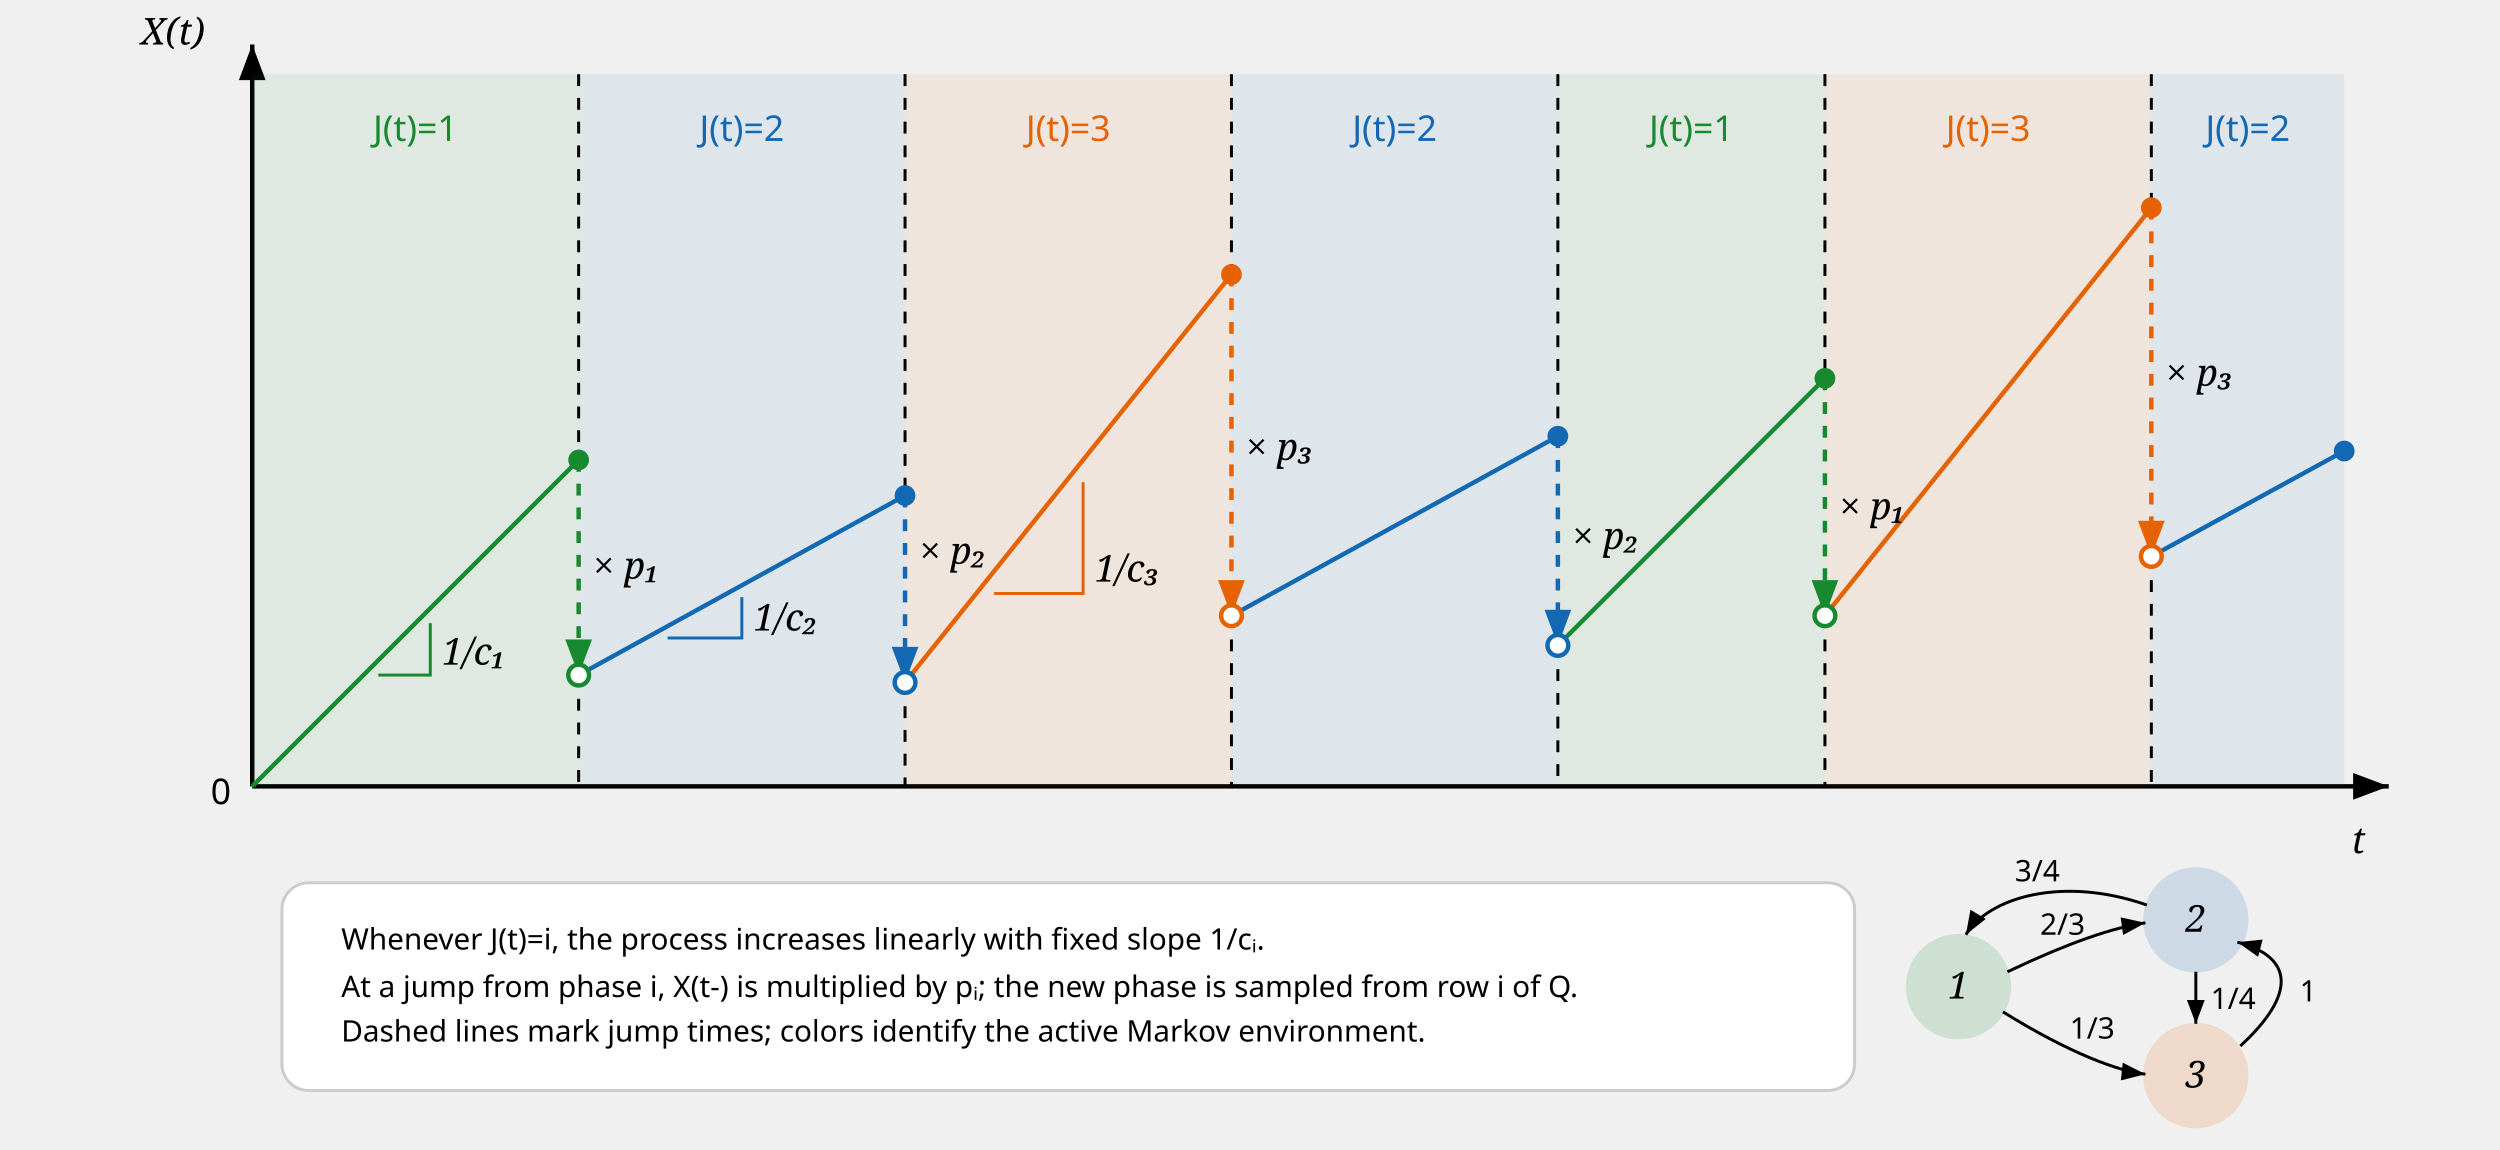
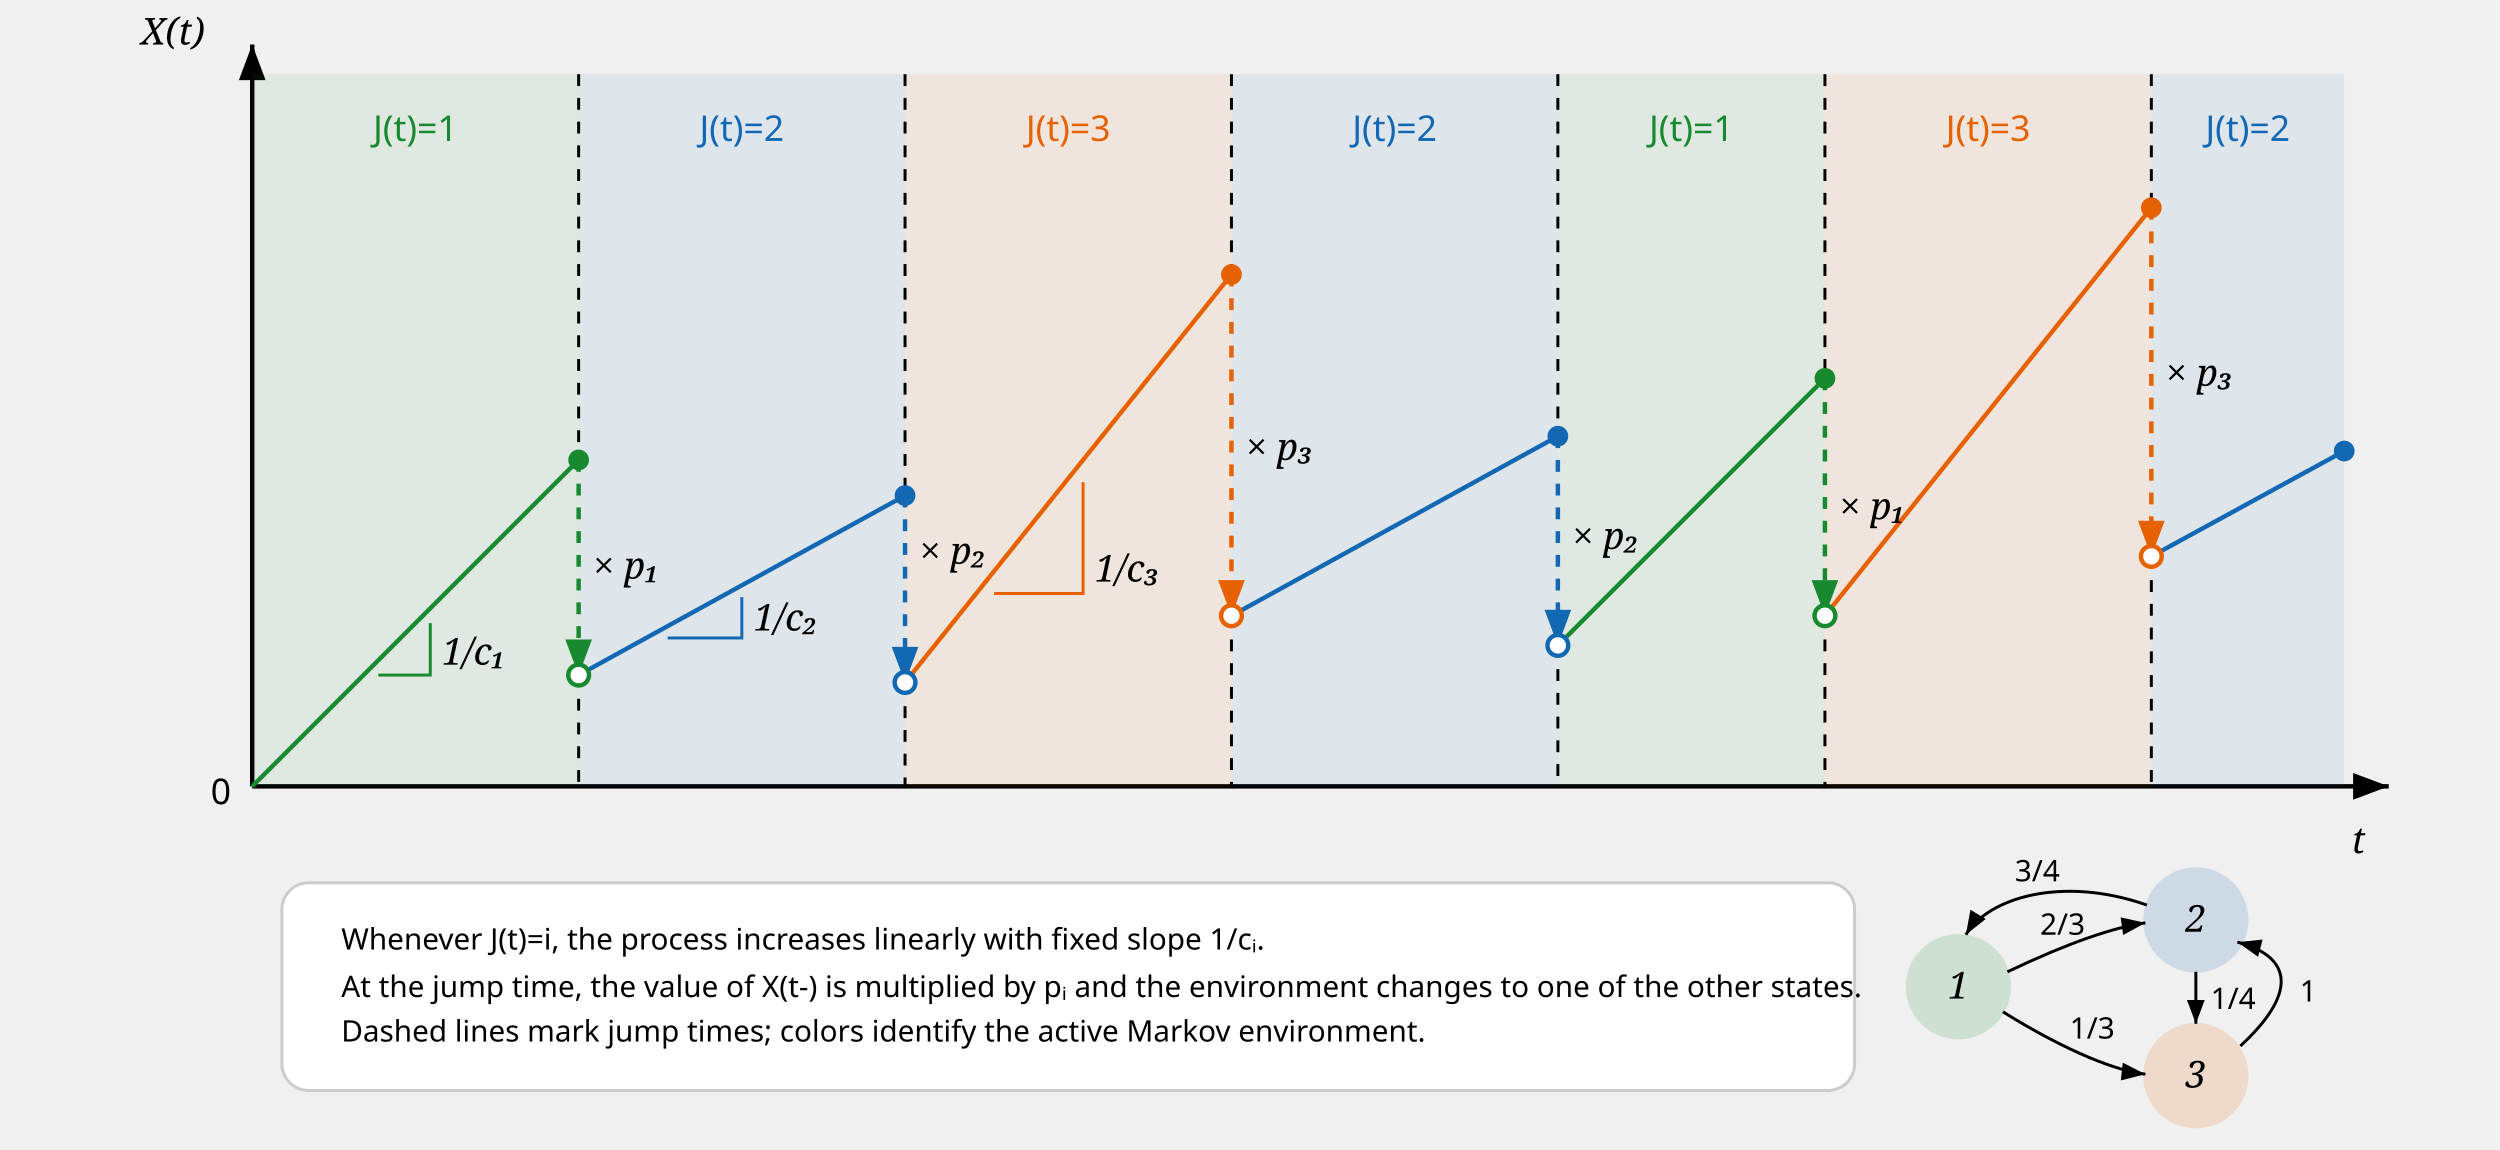
<svg xmlns="http://www.w3.org/2000/svg" width="1685" height="775" viewBox="-70 100 1685 775">
  <defs>
    <marker id="arrow" markerWidth="10" markerHeight="10" refX="8" refY="3" orient="auto">
      <path d="M0,0 L8,3 L0,6 Z" fill="black" />
    </marker>
    <marker id="arrowG" markerWidth="10" markerHeight="10" refX="8" refY="3" orient="auto">
      <path d="M0,0 L8,3 L0,6 Z" fill="#178a2f" />
    </marker>
    <marker id="arrowB" markerWidth="10" markerHeight="10" refX="8" refY="3" orient="auto">
      <path d="M0,0 L8,3 L0,6 Z" fill="#1268b3" />
    </marker>
    <marker id="arrowO" markerWidth="10" markerHeight="10" refX="8" refY="3" orient="auto">
      <path d="M0,0 L8,3 L0,6 Z" fill="#e66100" />
    </marker>
  </defs>
  <style>
    .title { font: bold 36px sans-serif; }
    .label { font: 24px sans-serif; }
    .small { font: 20px sans-serif; }
    .math { font: italic 25px serif; }
    .axis { stroke: black; stroke-width: 3; marker-end: url(#arrow); }
    .dash { stroke: black; stroke-width: 2; stroke-dasharray: 8 8; }
    .dashed {stroke-dasharray: 8 8; }
    .green { stroke: #178a2f; fill: none; stroke-width: 3; }
    .blue { stroke: #1268b3; fill: none; stroke-width: 3; }
    .orange { stroke: #e66100; fill: none; stroke-width: 3; }
    .gfill { fill: #178a2f; }
    .bfill { fill: #1268b3; }
    .ofill { fill: #e66100; }
    .openG { fill: white; stroke: #178a2f; stroke-width: 3; }
    .openB { fill: white; stroke: #1268b3; stroke-width: 3; }
    .openO { fill: white; stroke: #e66100; stroke-width: 3; }
  </style>
  <line x1="100" y1="630" x2="1540" y2="630" class="axis" />
  <line x1="100" y1="630" x2="100" y2="130" class="axis" />
  <text x="72" y="642" class="label">0</text>
  <text x="1515" y="675" class="math">t</text>
  <text x="25" y="130" class="math">X(t)</text>
  <rect x="100" y="150" width="220" height="480" fill="#178a2f" opacity="0.08" />
  <rect x="320" y="150" width="220" height="480" fill="#1268b3" opacity="0.08" />
  <rect x="540" y="150" width="220" height="480" fill="#e66100" opacity="0.08" />
  <rect x="760" y="150" width="220" height="480" fill="#1268b3" opacity="0.08" />
  <rect x="980" y="150" width="180" height="480" fill="#178a2f" opacity="0.08" />
  <rect x="1160" y="150" width="220" height="480" fill="#e66100" opacity="0.08" />
  <rect x="1380" y="150" width="130" height="480" fill="#1268b3" opacity="0.08" />
  <text x="210" y="195" text-anchor="middle" class="label" fill="#178a2f" font-weight="bold">J(t)=1</text>
  <text x="430" y="195" text-anchor="middle" class="label" fill="#1268b3" font-weight="bold">J(t)=2</text>
  <text x="650" y="195" text-anchor="middle" class="label" fill="#e66100" font-weight="bold">J(t)=3</text>
  <text x="870" y="195" text-anchor="middle" class="label" fill="#1268b3" font-weight="bold">J(t)=2</text>
  <text x="1070" y="195" text-anchor="middle" class="label" fill="#178a2f" font-weight="bold">J(t)=1</text>
  <text x="1270" y="195" text-anchor="middle" class="label" fill="#e66100" font-weight="bold">J(t)=3</text>
  <text x="1445" y="195" text-anchor="middle" class="label" fill="#1268b3" font-weight="bold">J(t)=2</text>
  <line x1="320" y1="150" x2="320" y2="410" class="dash" />
  <line x1="320" y1="555" x2="320" y2="630" class="dash" />
  <polyline points="100,630 320,410" class="green" />
  <circle cx="320" cy="410" r="7" class="gfill" />
  <line x1="320" y1="410" x2="320" y2="555" class="green dashed" marker-end="url(#arrowG)" />
  <line x1="540" y1="150" x2="540" y2="434" class="dash" />
  <line x1="540" y1="560" x2="540" y2="630" class="dash" />
  <polyline points="320,555 540,434" class="blue" />
  <circle cx="540" cy="434" r="7" class="bfill" />
  <line x1="540" y1="434" x2="540" y2="560" class="blue dashed" marker-end="url(#arrowB)" />
  <line x1="760" y1="150" x2="760" y2="285" class="dash" />
  <line x1="760" y1="515" x2="760" y2="630" class="dash" />
  <polyline points="540,560 760,285" class="orange" />
  <circle cx="760" cy="285" r="7" class="ofill" />
  <line x1="760" y1="285" x2="760" y2="515" class="orange dashed" marker-end="url(#arrowO)" />
  <line x1="980" y1="150" x2="980" y2="394" class="dash" />
  <line x1="980" y1="535" x2="980" y2="630" class="dash" />
  <polyline points="760,515 980,394" class="blue" />
  <circle cx="980" cy="394" r="7" class="bfill" />
  <line x1="980" y1="394" x2="980" y2="535" class="blue dashed" marker-end="url(#arrowB)" />
  <line x1="1160" y1="150" x2="1160" y2="355" class="dash" />
  <line x1="1160" y1="515" x2="1160" y2="630" class="dash" />
  <polyline points="980,535 1160,355" class="green" />
  <circle cx="1160" cy="355" r="7" class="gfill" />
  <line x1="1160" y1="355" x2="1160" y2="515" class="green dashed" marker-end="url(#arrowG)" />
  <line x1="1380" y1="150" x2="1380" y2="240" class="dash" />
  <line x1="1380" y1="475" x2="1380" y2="630" class="dash" />
  <polyline points="1160,515 1380,240" class="orange" />
  <circle cx="1380" cy="240" r="7" class="ofill" />
  <line x1="1380" y1="240" x2="1380" y2="475" class="orange dashed" marker-end="url(#arrowO)" />
  <polyline points="1380,475 1510,404" class="blue" />
  <circle cx="1510" cy="404" r="7" class="bfill" />
  <circle cx="320" cy="555" r="7" class="openG" />
  <circle cx="540" cy="560" r="7" class="openB" />
  <circle cx="760" cy="515" r="7" class="openO" />
  <circle cx="980" cy="535" r="7" class="openB" />
  <circle cx="1160" cy="515" r="7" class="openG" />
  <circle cx="1380" cy="475" r="7" class="openO" />
  <path d="M185 555 H220 V520" fill="none" stroke="#178a2f" stroke-width="2" />
  <text x="228" y="548" class="math">1/c₁</text>
  <path d="M380 530 H430 V502.5" fill="none" stroke="#1268b3" stroke-width="2" />
  <text x="438" y="525" class="math">1/c₂</text>
  <path d="M600 500 H660 V425" fill="none" stroke="#e66100" stroke-width="2" />
  <text x="668" y="492" class="math">1/c₃</text>
  <text x="330" y="490" class="math">× p₁</text>
  <text x="550" y="480" class="math">× p₂</text>
  <text x="770" y="410" class="math">× p₃</text>
  <text x="990" y="470" class="math">× p₂</text>
  <text x="1170" y="450" class="math">× p₁</text>
  <text x="1390" y="360" class="math">× p₃</text>
  <rect x="120" y="695" width="1060" height="140" rx="18" fill="white" stroke="#cccccc" stroke-width="2" />
  <text x="160" y="740" class="small">
    Whenever J(t)=i, the process increases linearly with fixed slope 1/cᵢ.
  </text>
  <text x="160" y="772" class="small">
-     At a jump from phase i, X(t-) is multiplied by pᵢ; the new phase is sampled from row i of Q.
+     At the jump time, the value of X(t-) is multiplied by pᵢ and the environment changes to one of the other states.
  </text>
  <text x="160" y="802" class="small">
    Dashed lines mark jump times; colors identify the active Markov environment.
  </text>
  <circle cx="1250" cy="765" r="34" fill="#178a2f" opacity="0.16" stroke="#178a2f" stroke-width="3" />
  <circle cx="1410" cy="720" r="34" fill="#1268b3" opacity="0.16" stroke="#1268b3" stroke-width="3" />
  <circle cx="1410" cy="825" r="34" fill="#e66100" opacity="0.16" stroke="#e66100" stroke-width="3" />
  <text x="1250" y="773" text-anchor="middle" class="math">1</text>
  <text x="1410" y="728" text-anchor="middle" class="math">2</text>
  <text x="1410" y="833" text-anchor="middle" class="math">3</text>
  <path d="M1283,755 C1325,735 1355,725 1376,722" fill="none" stroke="black" stroke-width="2" marker-end="url(#arrow)" />
  <text x="1305" y="730" class="small">2/3</text>
  <path d="M1280,782 C1325,810 1358,822 1376,824" fill="none" stroke="black" stroke-width="2" marker-end="url(#arrow)" />
  <text x="1325" y="800" class="small">1/3</text>
  <path d="M1377,710 C1320,690 1270,705 1255,730" fill="none" stroke="black" stroke-width="2" marker-end="url(#arrow)" />
  <text x="1288" y="694" class="small">3/4</text>
  <path d="M1410,755 C1410,775 1410,780 1410,790" fill="none" stroke="black" stroke-width="2" marker-end="url(#arrow)" />
  <text x="1420" y="780" class="small">1/4</text>
  <path d="M1440,805 C1478,770 1476,745 1438,735" fill="none" stroke="black" stroke-width="2" marker-end="url(#arrow)" />
  <text x="1480" y="775" class="small">1</text>
</svg>
